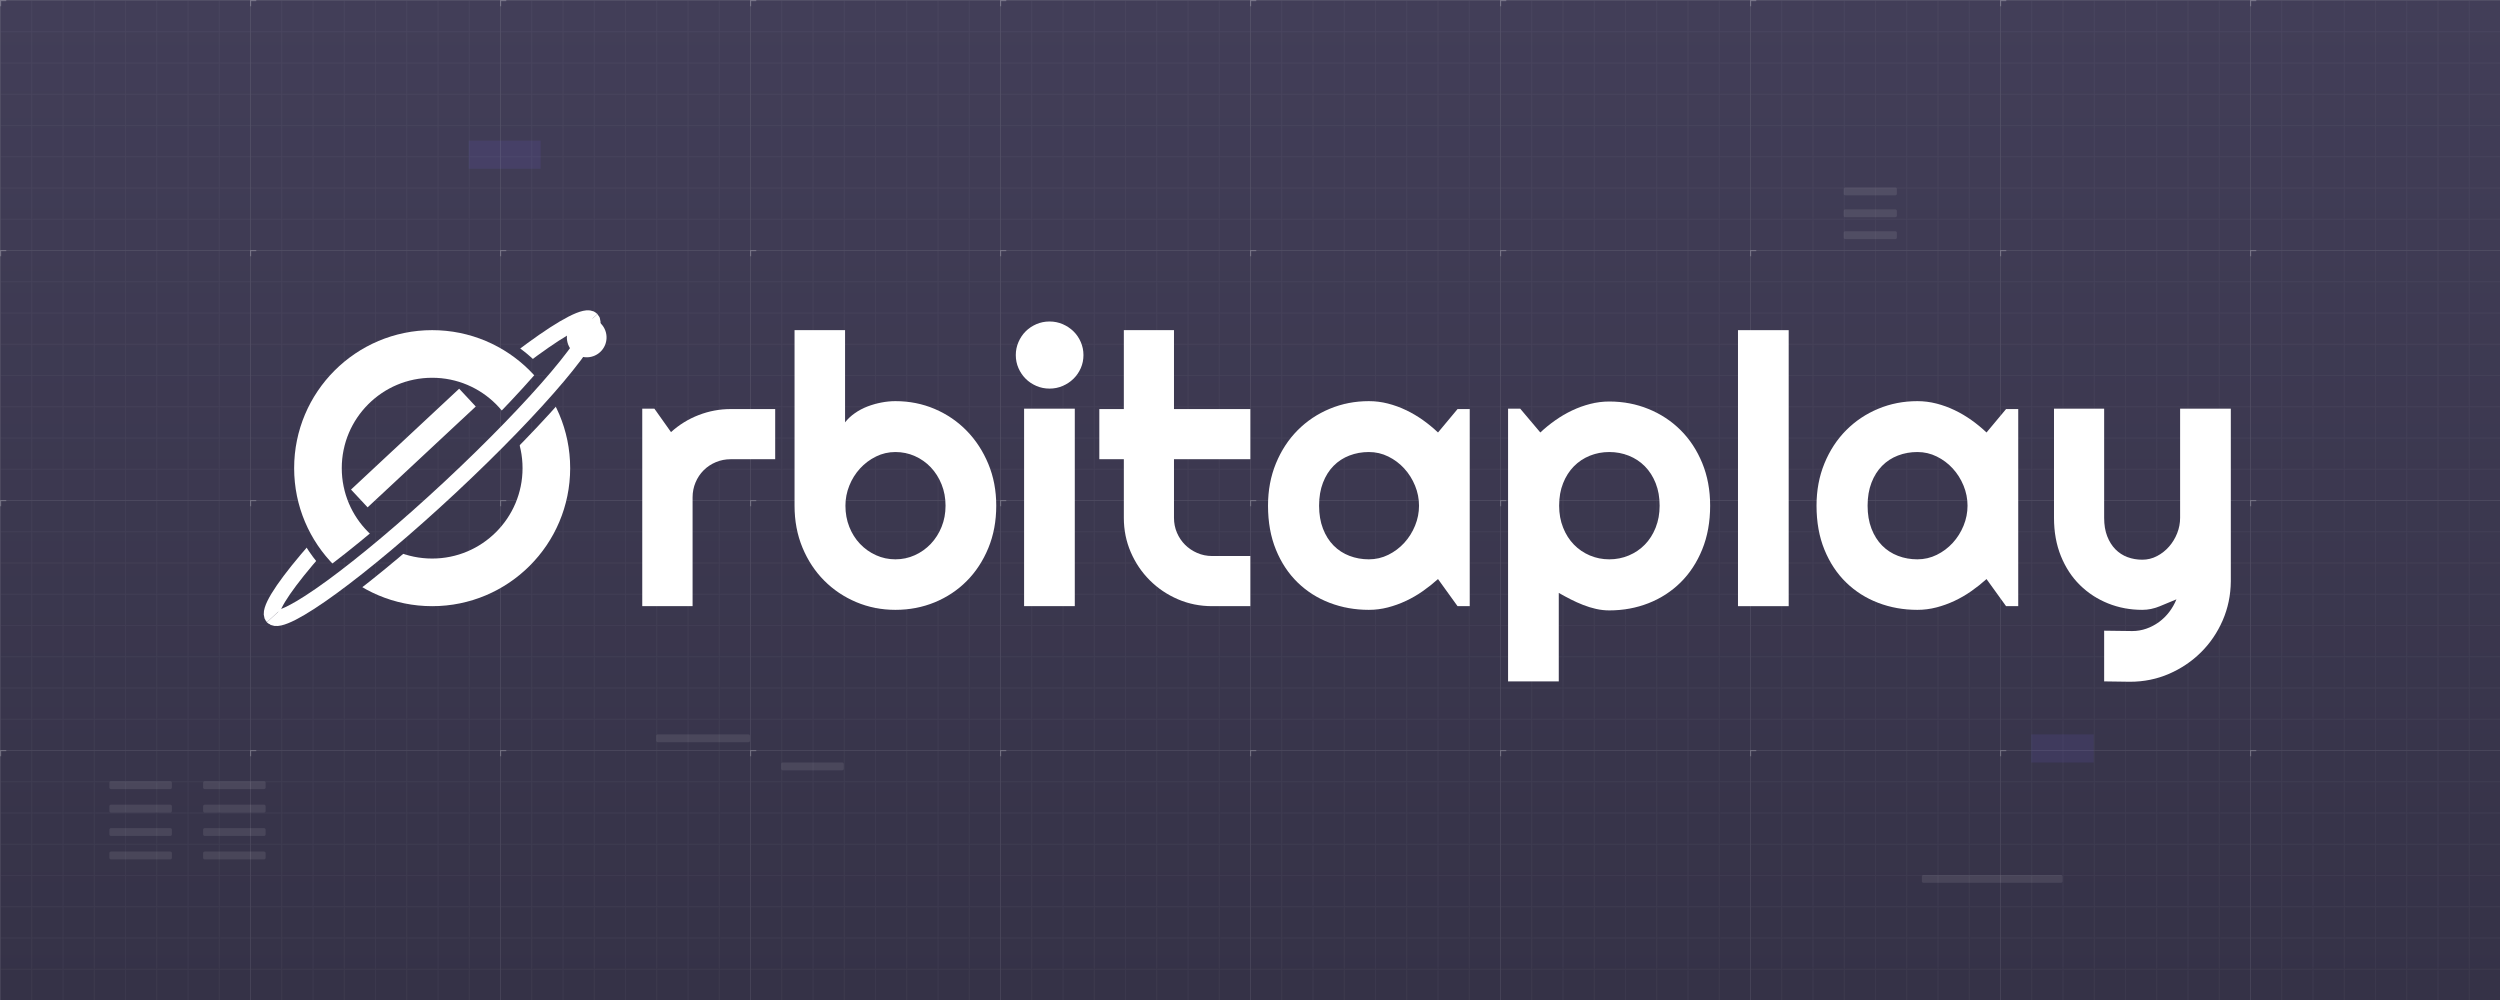
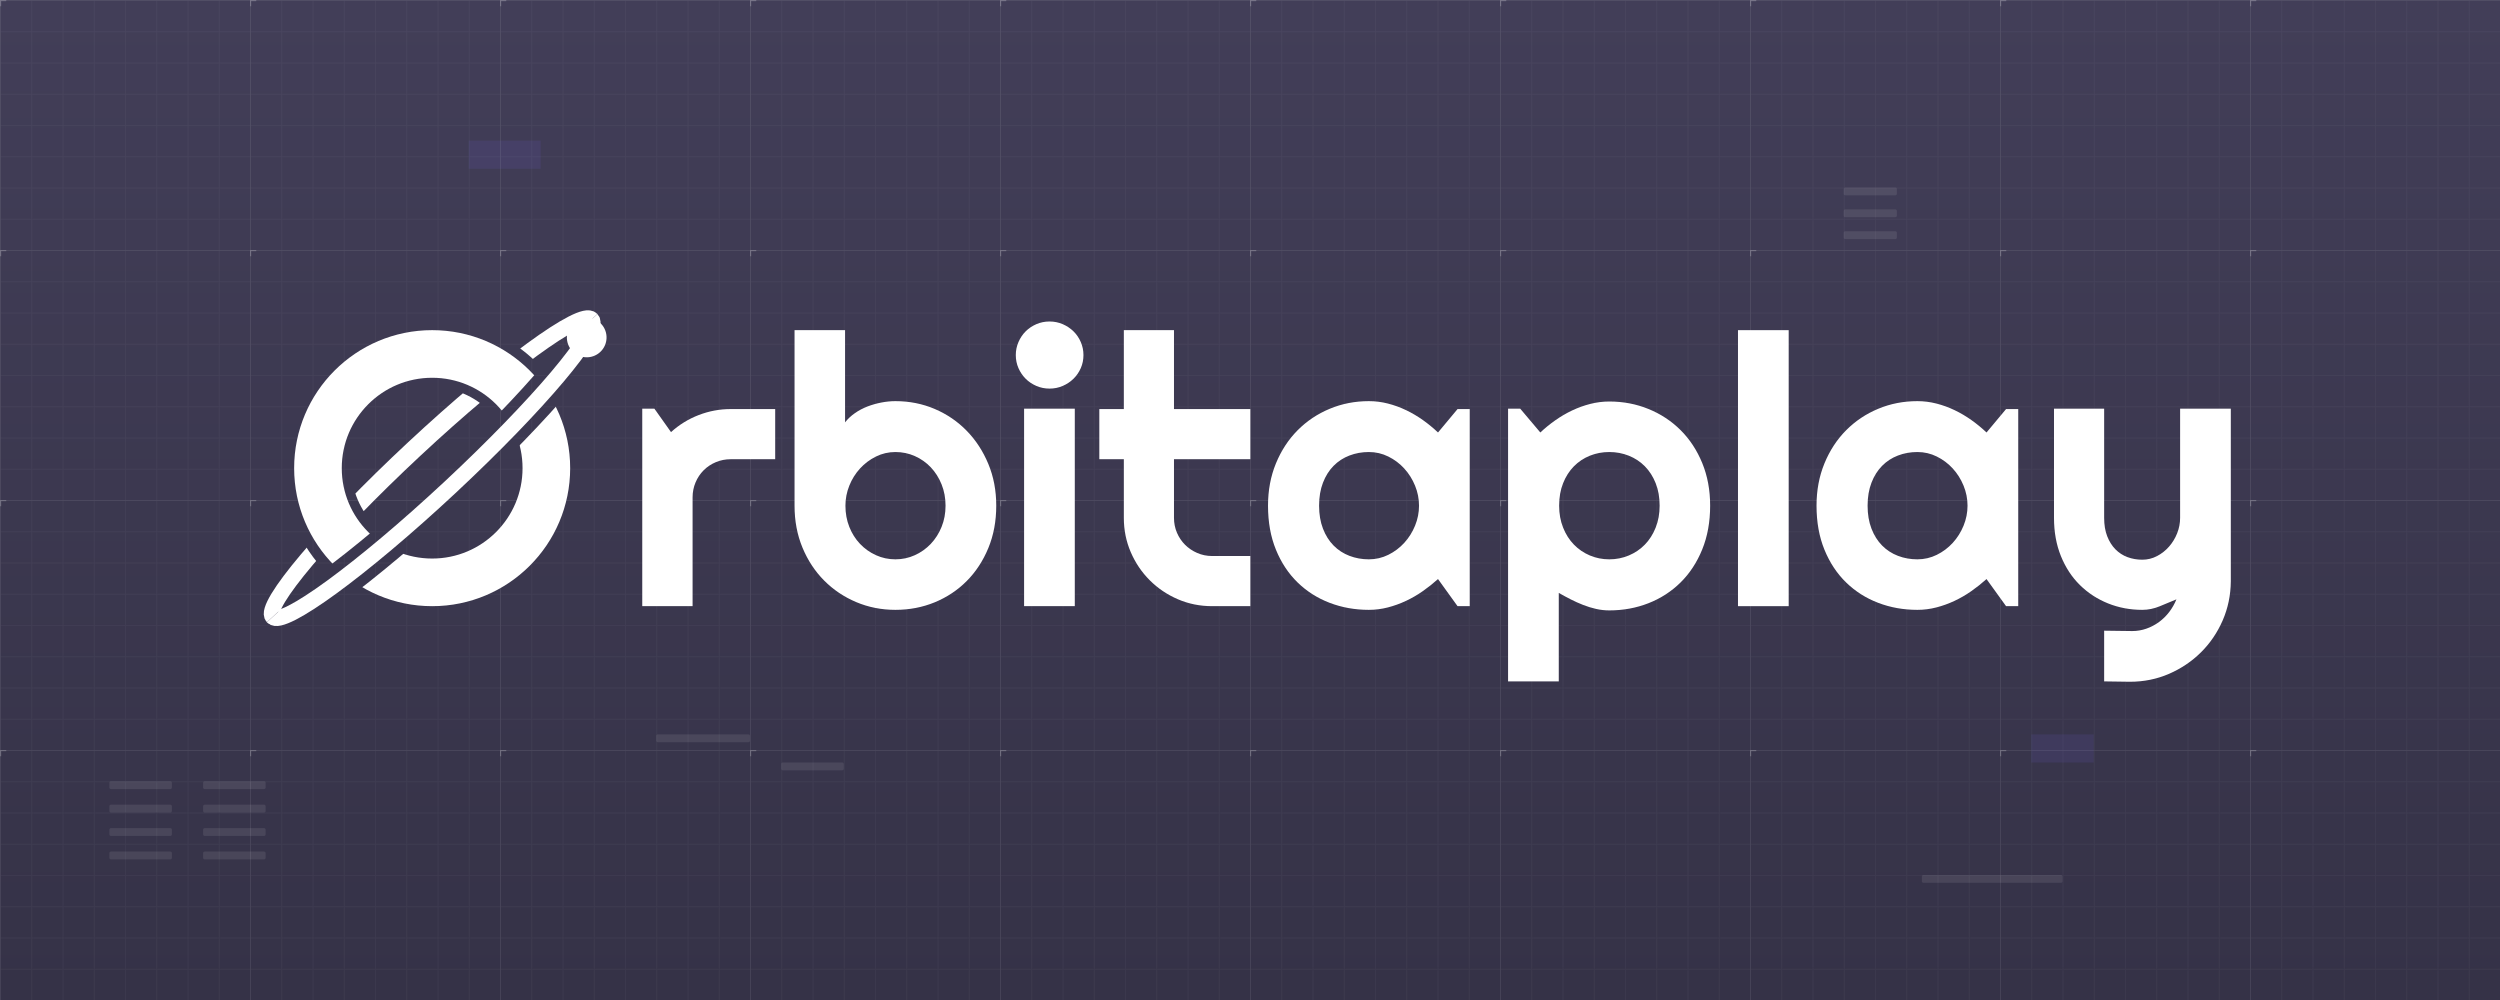
<svg xmlns="http://www.w3.org/2000/svg" viewBox="0 0 1600 640" width="1600" height="640">
  <defs>
    <linearGradient id="bg" x1="0" y1="0" x2="0" y2="1">
      <stop offset="0" stop-color="#423e58" />
      <stop offset="1" stop-color="#353247" />
    </linearGradient>
    <pattern id="g1" width="20" height="20" patternUnits="userSpaceOnUse">
      <path d="M20 0H0V20" fill="none" stroke="#fff" stroke-opacity=".04" />
    </pattern>
    <pattern id="g2" width="160" height="160" patternUnits="userSpaceOnUse">
      <path d="M160 0H0V160" fill="none" stroke="#fff" stroke-opacity=".07" />
      <path d="M-4 0H4M0 -4V4" stroke="#fff" stroke-opacity=".22" stroke-width="1.5" />
    </pattern>
  </defs>
  <rect width="1600" height="640" fill="url(#bg)" />
  <rect width="1600" height="640" fill="url(#g1)" />
  <rect width="1600" height="640" fill="url(#g2)" />
  <rect x="70" y="500" width="40" height="5" rx="1" fill="#fff" fill-opacity=".09" />
  <rect x="130" y="500" width="40" height="5" rx="1" fill="#fff" fill-opacity=".09" />
  <rect x="70" y="515" width="40" height="5" rx="1" fill="#fff" fill-opacity=".09" />
  <rect x="130" y="515" width="40" height="5" rx="1" fill="#fff" fill-opacity=".09" />
  <rect x="70" y="530" width="40" height="5" rx="1" fill="#fff" fill-opacity=".09" />
  <rect x="130" y="530" width="40" height="5" rx="1" fill="#fff" fill-opacity=".09" />
  <rect x="70" y="545" width="40" height="5" rx="1" fill="#fff" fill-opacity=".09" />
  <rect x="130" y="545" width="40" height="5" rx="1" fill="#fff" fill-opacity=".09" />
  <rect x="1180" y="120" width="34" height="5" rx="1" fill="#fff" fill-opacity=".09" />
  <rect x="1180" y="134" width="34" height="5" rx="1" fill="#fff" fill-opacity=".09" />
  <rect x="1180" y="148" width="34" height="5" rx="1" fill="#fff" fill-opacity=".09" />
  <rect x="1230" y="560" width="90" height="5" rx="1" fill="#fff" fill-opacity=".09" />
  <rect x="420" y="470" width="60" height="5" rx="1" fill="#fff" fill-opacity=".09" />
  <rect x="500" y="488" width="40" height="5" rx="1" fill="#fff" fill-opacity=".09" />
  <rect x="300" y="90" width="46" height="18" fill="#7C6BFF" fill-opacity=".10" />
  <rect x="1300" y="470" width="40" height="18" fill="#7C6BFF" fill-opacity=".10" />
  <g transform="translate(188.26 211.30) scale(0.117999)">
    <defs>
      <mask id="cutFront" maskUnits="userSpaceOnUse" x="-10608.0" y="-2994" width="31824.0" height="7485">
        <rect x="-10608.0" y="-2994" width="31824.0" height="7485" fill="#fff" />
        <path transform="translate(748.5 748.5) rotate(-43)" d="M-1182.6 0 A1182.6 142.2 0 0 0 1182.6 0" fill="none" stroke="#000" stroke-width="200.9" />
        <circle transform="translate(748.5 748.5) rotate(-43)" cx="1096.5" cy="53.3" r="165.0" fill="#000" />
      </mask>
      <mask id="outside" maskUnits="userSpaceOnUse" x="-10608.0" y="-2994" width="31824.0" height="7485">
        <rect x="-10608.0" y="-2994" width="31824.0" height="7485" fill="#fff" />
        <circle cx="748.5" cy="748.5" r="805.9" fill="#000" />
      </mask>
      <clipPath id="hole">
-         <circle cx="748.5" cy="748.5" r="427.1" />
+         <circle cx="748.5" cy="748.5" r="438.5" />
      </clipPath>
    </defs>
    <g fill="#fff">
      <circle cx="748.5" cy="748.5" r="619.4" fill="none" stroke="#fff" stroke-width="258.3" mask="url(#cutFront)" />
      <g mask="url(#outside)">
        <path transform="translate(748.5 748.5) rotate(-43)" d="M-1182.6 0 A1182.6 142.2 0 0 1 1182.6 0" fill="none" stroke="#fff" stroke-width="86.1" />
      </g>
-       <line transform="translate(748.5 748.5) rotate(-43)" x1="-401.0" y1="-149.3" x2="401.0" y2="-149.3" stroke="#fff" stroke-width="132.0" stroke-linecap="butt" />
+       <g clip-path="url(#hole)">
+         <path transform="translate(748.5 748.5) rotate(-43)" d="M-1182.6 0 A1182.6 142.2 0 0 1 1182.6 0" fill="none" stroke="#fff" stroke-width="99.0" />
+       </g>
      <g transform="translate(748.5 748.5) rotate(-43)">
        <path d="M-1182.6 0 A1182.6 142.2 0 0 0 1182.6 0" fill="none" stroke="#fff" stroke-width="86.1" />
        <circle cx="1096.5" cy="53.3" r="107.6" />
      </g>
      <path d="M2161.0 1497H1888.0V426H1954.0L2044.0 553Q2110.0 493 2194.0 460.5Q2278.0 428 2368.0 428H2609.0V700H2368.0Q2325.0 700 2287.0 716.0Q2249.0 732 2221.0 760.0Q2193.0 788 2177.0 826.0Q2161.0 864 2161.0 907Z" />
      <path d="M3808.0 952Q3808.0 1078 3765.0 1182.0Q3722.0 1286 3648.0 1360.5Q3574.0 1435 3474.5 1476.0Q3375.0 1517 3261.0 1517Q3148.0 1517 3048.5 1475.0Q2949.0 1433 2874.5 1358.0Q2800.0 1283 2757.0 1179.5Q2714.0 1076 2714.0 952V0H2988.0V500Q3010.0 472 3041.5 450.0Q3073.0 428 3109.5 414.0Q3146.0 400 3185.0 392.5Q3224.0 385 3261.0 385Q3375.0 385 3474.5 427.5Q3574.0 470 3648.0 546.0Q3722.0 622 3765.0 725.5Q3808.0 829 3808.0 952ZM3533.0 952Q3533.0 890 3511.5 836.5Q3490.0 783 3453.0 744.0Q3416.0 705 3366.5 683.0Q3317.0 661 3261.0 661Q3205.0 661 3155.5 685.5Q3106.0 710 3069.0 750.5Q3032.0 791 3011.0 843.5Q2990.0 896 2990.0 952Q2990.0 1014 3011.0 1067.0Q3032.0 1120 3069.0 1159.0Q3106.0 1198 3155.5 1220.5Q3205.0 1243 3261.0 1243Q3317.0 1243 3366.5 1220.5Q3416.0 1198 3453.0 1159.0Q3490.0 1120 3511.5 1067.0Q3533.0 1014 3533.0 952Z" />
      <path d="M4281.0 135Q4281.0 173 4266.5 206.0Q4252.0 239 4227.0 263.5Q4202.0 288 4168.5 302.5Q4135.0 317 4097.0 317Q4059.0 317 4025.5 302.5Q3992.0 288 3967.5 263.5Q3943.0 239 3928.5 206.0Q3914.0 173 3914.0 135Q3914.0 98 3928.5 64.5Q3943.0 31 3967.5 6.5Q3992.0 -18 4025.5 -32.5Q4059.0 -47 4097.0 -47Q4135.0 -47 4168.5 -32.5Q4202.0 -18 4227.0 6.5Q4252.0 31 4266.5 64.5Q4281.0 98 4281.0 135ZM4234.0 1497H3959.0V426H4234.0Z" />
      <path d="M4979.0 1497Q4880.0 1497 4793.0 1459.5Q4706.0 1422 4640.5 1356.5Q4575.0 1291 4537.5 1204.0Q4500.0 1117 4500.0 1018V700H4367.0V428H4500.0V0H4772.0V428H5186.0V700H4772.0V1018Q4772.0 1061 4788.0 1098.5Q4804.0 1136 4832.0 1164.0Q4860.0 1192 4898.0 1208.5Q4936.0 1225 4979.0 1225H5186.0V1497Z" />
      <path d="M6376.0 1497H6310.0L6204.0 1350Q6165.0 1385 6121.5 1415.5Q6078.0 1446 6030.0 1468.5Q5982.0 1491 5931.5 1504.0Q5881.0 1517 5829.0 1517Q5716.0 1517 5616.5 1479.0Q5517.0 1441 5442.5 1368.5Q5368.0 1296 5325.0 1191.0Q5282.0 1086 5282.0 952Q5282.0 827 5325.0 722.5Q5368.0 618 5442.5 543.0Q5517.0 468 5616.5 426.5Q5716.0 385 5829.0 385Q5881.0 385 5932.0 398.0Q5983.0 411 6031.0 434.0Q6079.0 457 6122.5 488.0Q6166.0 519 6204.0 555L6310.0 428H6376.0ZM6101.0 952Q6101.0 896 6079.5 843.5Q6058.0 791 6021.0 750.5Q5984.0 710 5934.5 685.5Q5885.0 661 5829.0 661Q5773.0 661 5723.5 680.0Q5674.0 699 5637.5 736.0Q5601.0 773 5580.0 827.5Q5559.0 882 5559.0 952Q5559.0 1022 5580.0 1076.5Q5601.0 1131 5637.5 1168.0Q5674.0 1205 5723.5 1224.0Q5773.0 1243 5829.0 1243Q5885.0 1243 5934.5 1218.5Q5984.0 1194 6021.0 1153.5Q6058.0 1113 6079.5 1060.5Q6101.0 1008 6101.0 952Z" />
      <path d="M6859.0 1905H6584.0V426H6650.0L6759.0 555Q6796.0 520 6840.0 489.0Q6884.0 458 6931.5 435.5Q6979.0 413 7030.0 400.0Q7081.0 387 7133.0 387Q7246.0 387 7345.5 427.5Q7445.0 468 7519.5 542.0Q7594.0 616 7637.0 720.5Q7680.0 825 7680.0 952Q7680.0 1084 7637.0 1189.5Q7594.0 1295 7519.5 1368.5Q7445.0 1442 7345.5 1481.0Q7246.0 1520 7133.0 1520Q7097.0 1520 7061.5 1512.0Q7026.0 1504 6991.5 1490.5Q6957.0 1477 6923.5 1460.0Q6890.0 1443 6859.0 1425ZM7406.0 952Q7406.0 884 7384.5 830.0Q7363.0 776 7326.0 738.5Q7289.0 701 7239.0 681.0Q7189.0 661 7133.0 661Q7077.0 661 7027.5 681.0Q6978.0 701 6941.0 738.5Q6904.0 776 6882.5 830.0Q6861.0 884 6861.0 952Q6861.0 1017 6882.5 1071.0Q6904.0 1125 6941.0 1163.0Q6978.0 1201 7027.5 1222.0Q7077.0 1243 7133.0 1243Q7189.0 1243 7239.0 1222.0Q7289.0 1201 7326.0 1163.0Q7363.0 1125 7384.5 1071.0Q7406.0 1017 7406.0 952Z" />
      <path d="M8106.0 1497H7831.0V0H8106.0Z" />
      <path d="M9351.0 1497H9285.0L9179.0 1350Q9140.0 1385 9096.5 1415.5Q9053.0 1446 9005.0 1468.5Q8957.0 1491 8906.5 1504.0Q8856.0 1517 8804.0 1517Q8691.0 1517 8591.5 1479.0Q8492.0 1441 8417.5 1368.5Q8343.0 1296 8300.0 1191.0Q8257.0 1086 8257.0 952Q8257.0 827 8300.0 722.5Q8343.0 618 8417.5 543.0Q8492.0 468 8591.5 426.5Q8691.0 385 8804.0 385Q8856.0 385 8907.0 398.0Q8958.0 411 9006.0 434.0Q9054.0 457 9097.5 488.0Q9141.0 519 9179.0 555L9285.0 428H9351.0ZM9076.0 952Q9076.0 896 9054.5 843.5Q9033.0 791 8996.0 750.5Q8959.0 710 8909.5 685.5Q8860.0 661 8804.0 661Q8748.0 661 8698.5 680.0Q8649.0 699 8612.5 736.0Q8576.0 773 8555.0 827.5Q8534.0 882 8534.0 952Q8534.0 1022 8555.0 1076.5Q8576.0 1131 8612.5 1168.0Q8649.0 1205 8698.5 1224.0Q8748.0 1243 8804.0 1243Q8860.0 1243 8909.5 1218.5Q8959.0 1194 8996.0 1153.5Q9033.0 1113 9054.5 1060.5Q9076.0 1008 9076.0 952Z" />
      <path d="M9817.0 1905V1630L9969.0 1632Q10009.0 1632 10046.0 1619.0Q10083.0 1606 10114.5 1583.0Q10146.0 1560 10170.0 1528.5Q10194.0 1497 10209.0 1460Q10164.0 1479 10117.5 1498.0Q10071.0 1517 10024.0 1517Q9925.0 1517 9838.0 1482.0Q9751.0 1447 9685.5 1382.5Q9620.0 1318 9582.5 1225.5Q9545.0 1133 9545.0 1018V426H9817.0V1018Q9817.0 1075 9833.5 1117.5Q9850.0 1160 9878.0 1188.5Q9906.0 1217 9943.5 1231.0Q9981.0 1245 10024.0 1245Q10066.0 1245 10103.5 1225.5Q10141.0 1206 10169.0 1174.0Q10197.0 1142 10213.0 1101.5Q10229.0 1061 10229.0 1018V426H10504.0V1362Q10503.0 1475 10460.0 1574.0Q10417.0 1673 10342.5 1747.0Q10268.0 1821 10169.0 1864.0Q10070.0 1907 9957.0 1907Z" />
    </g>
  </g>
</svg>
